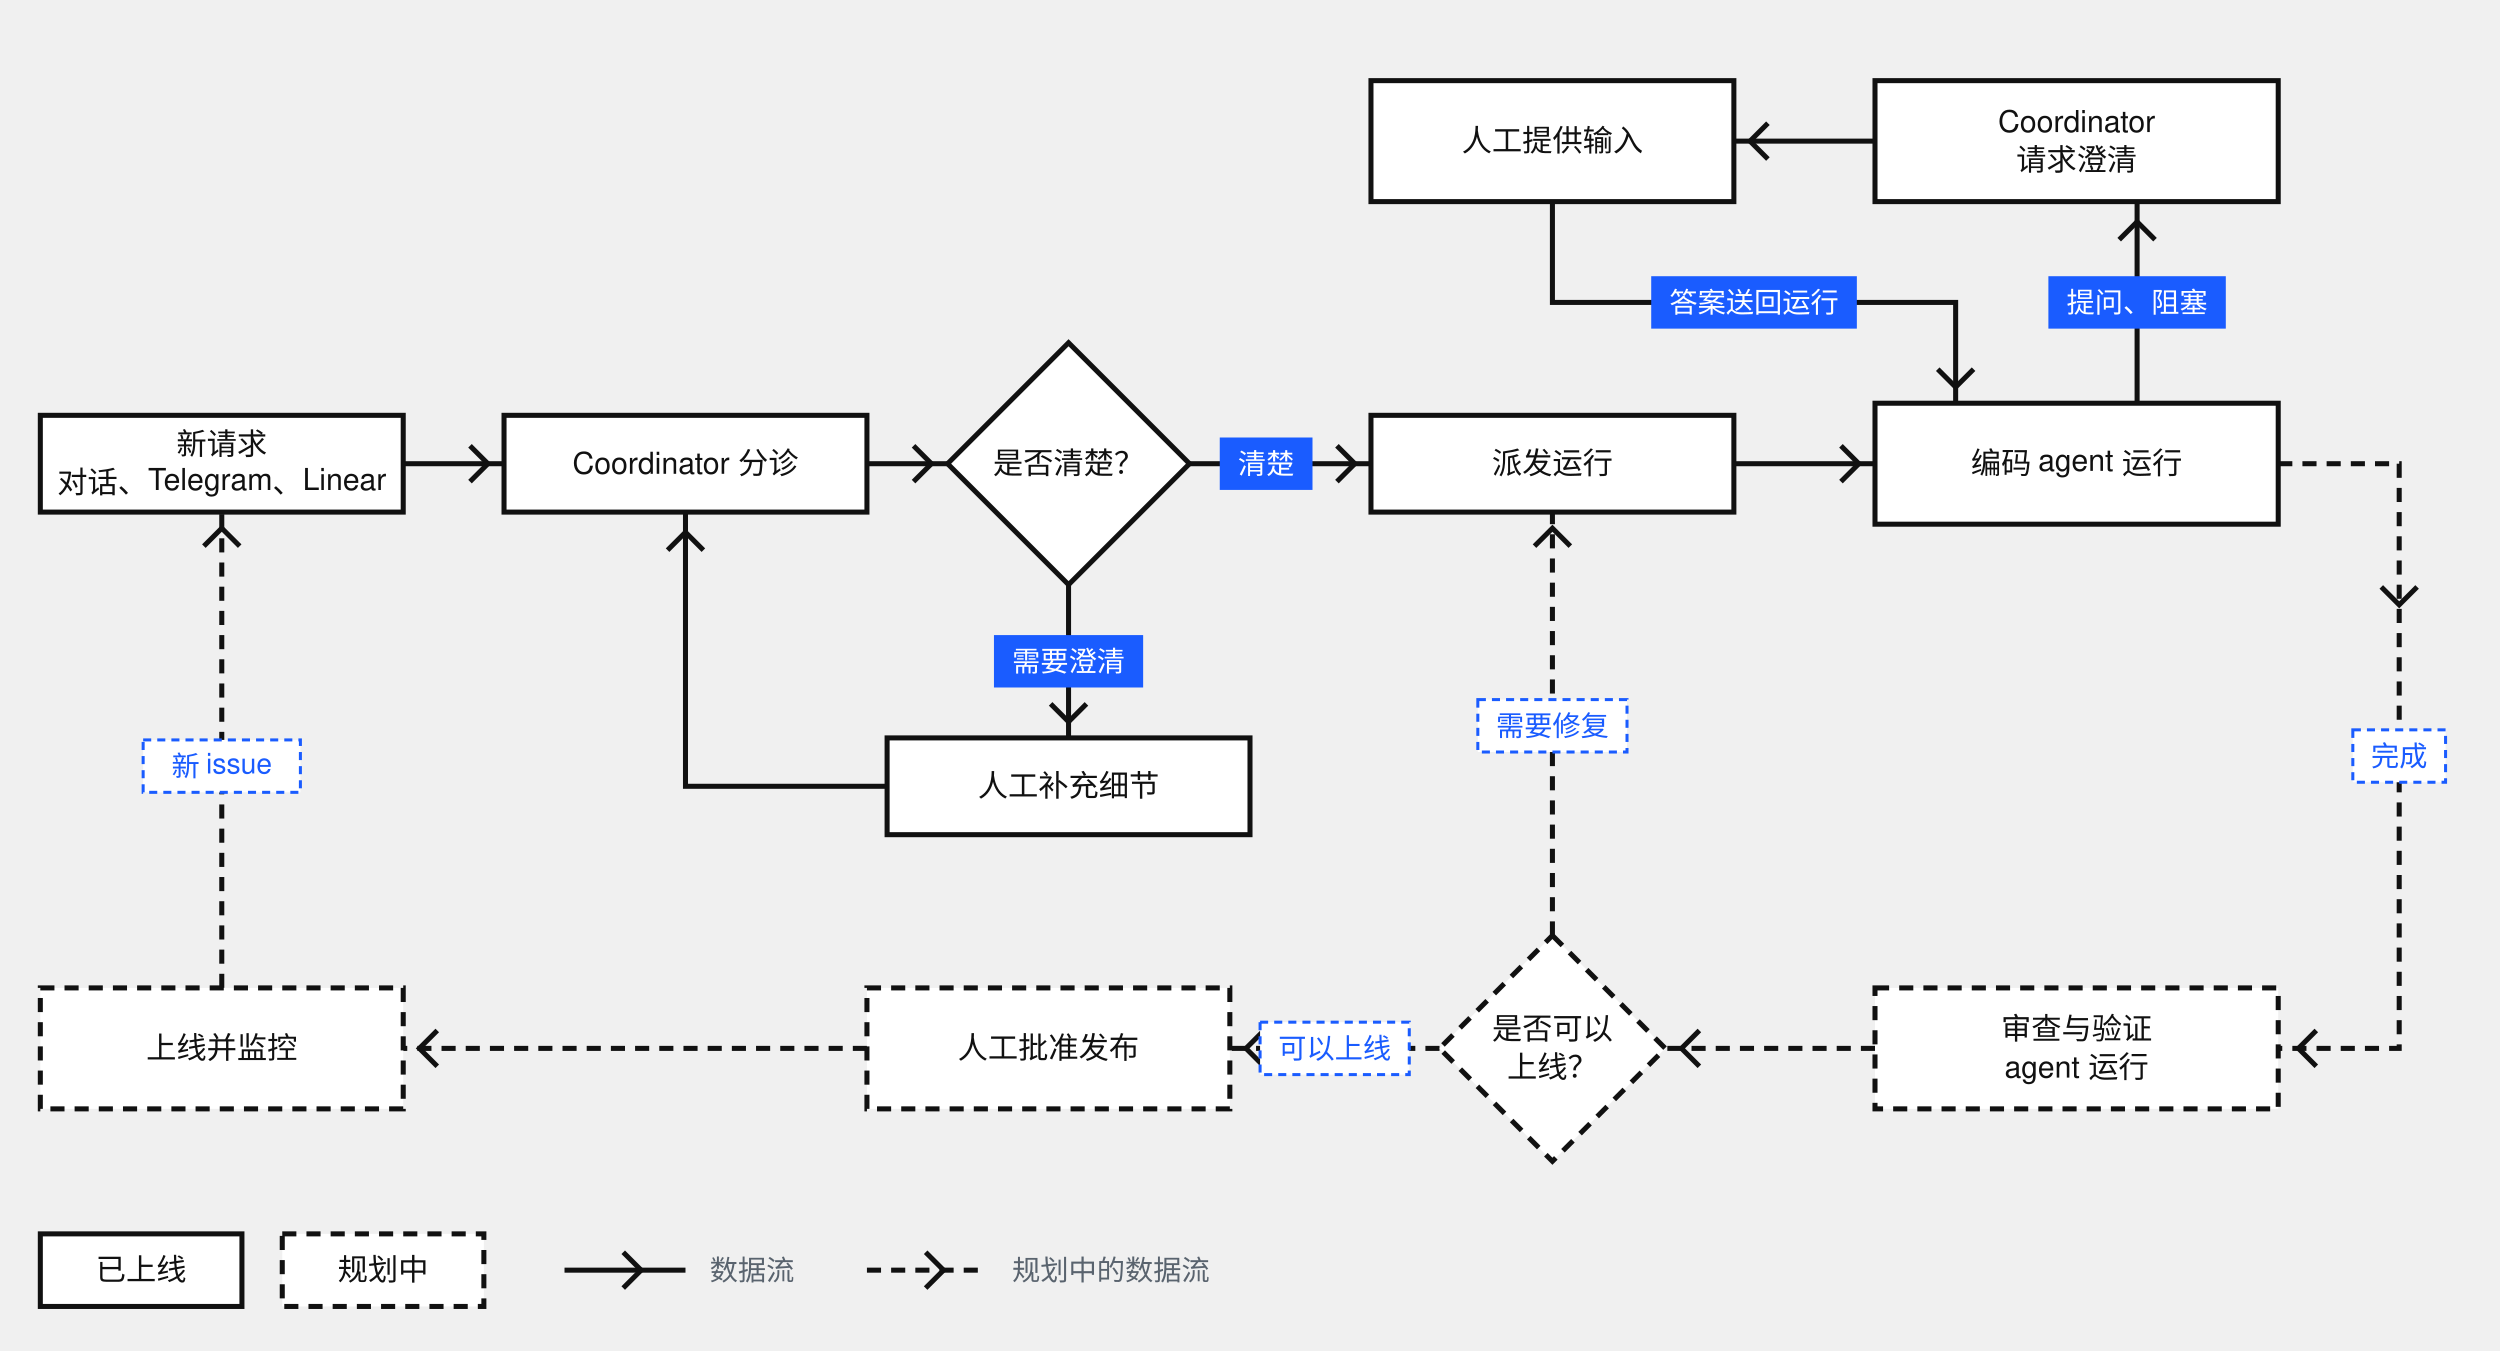
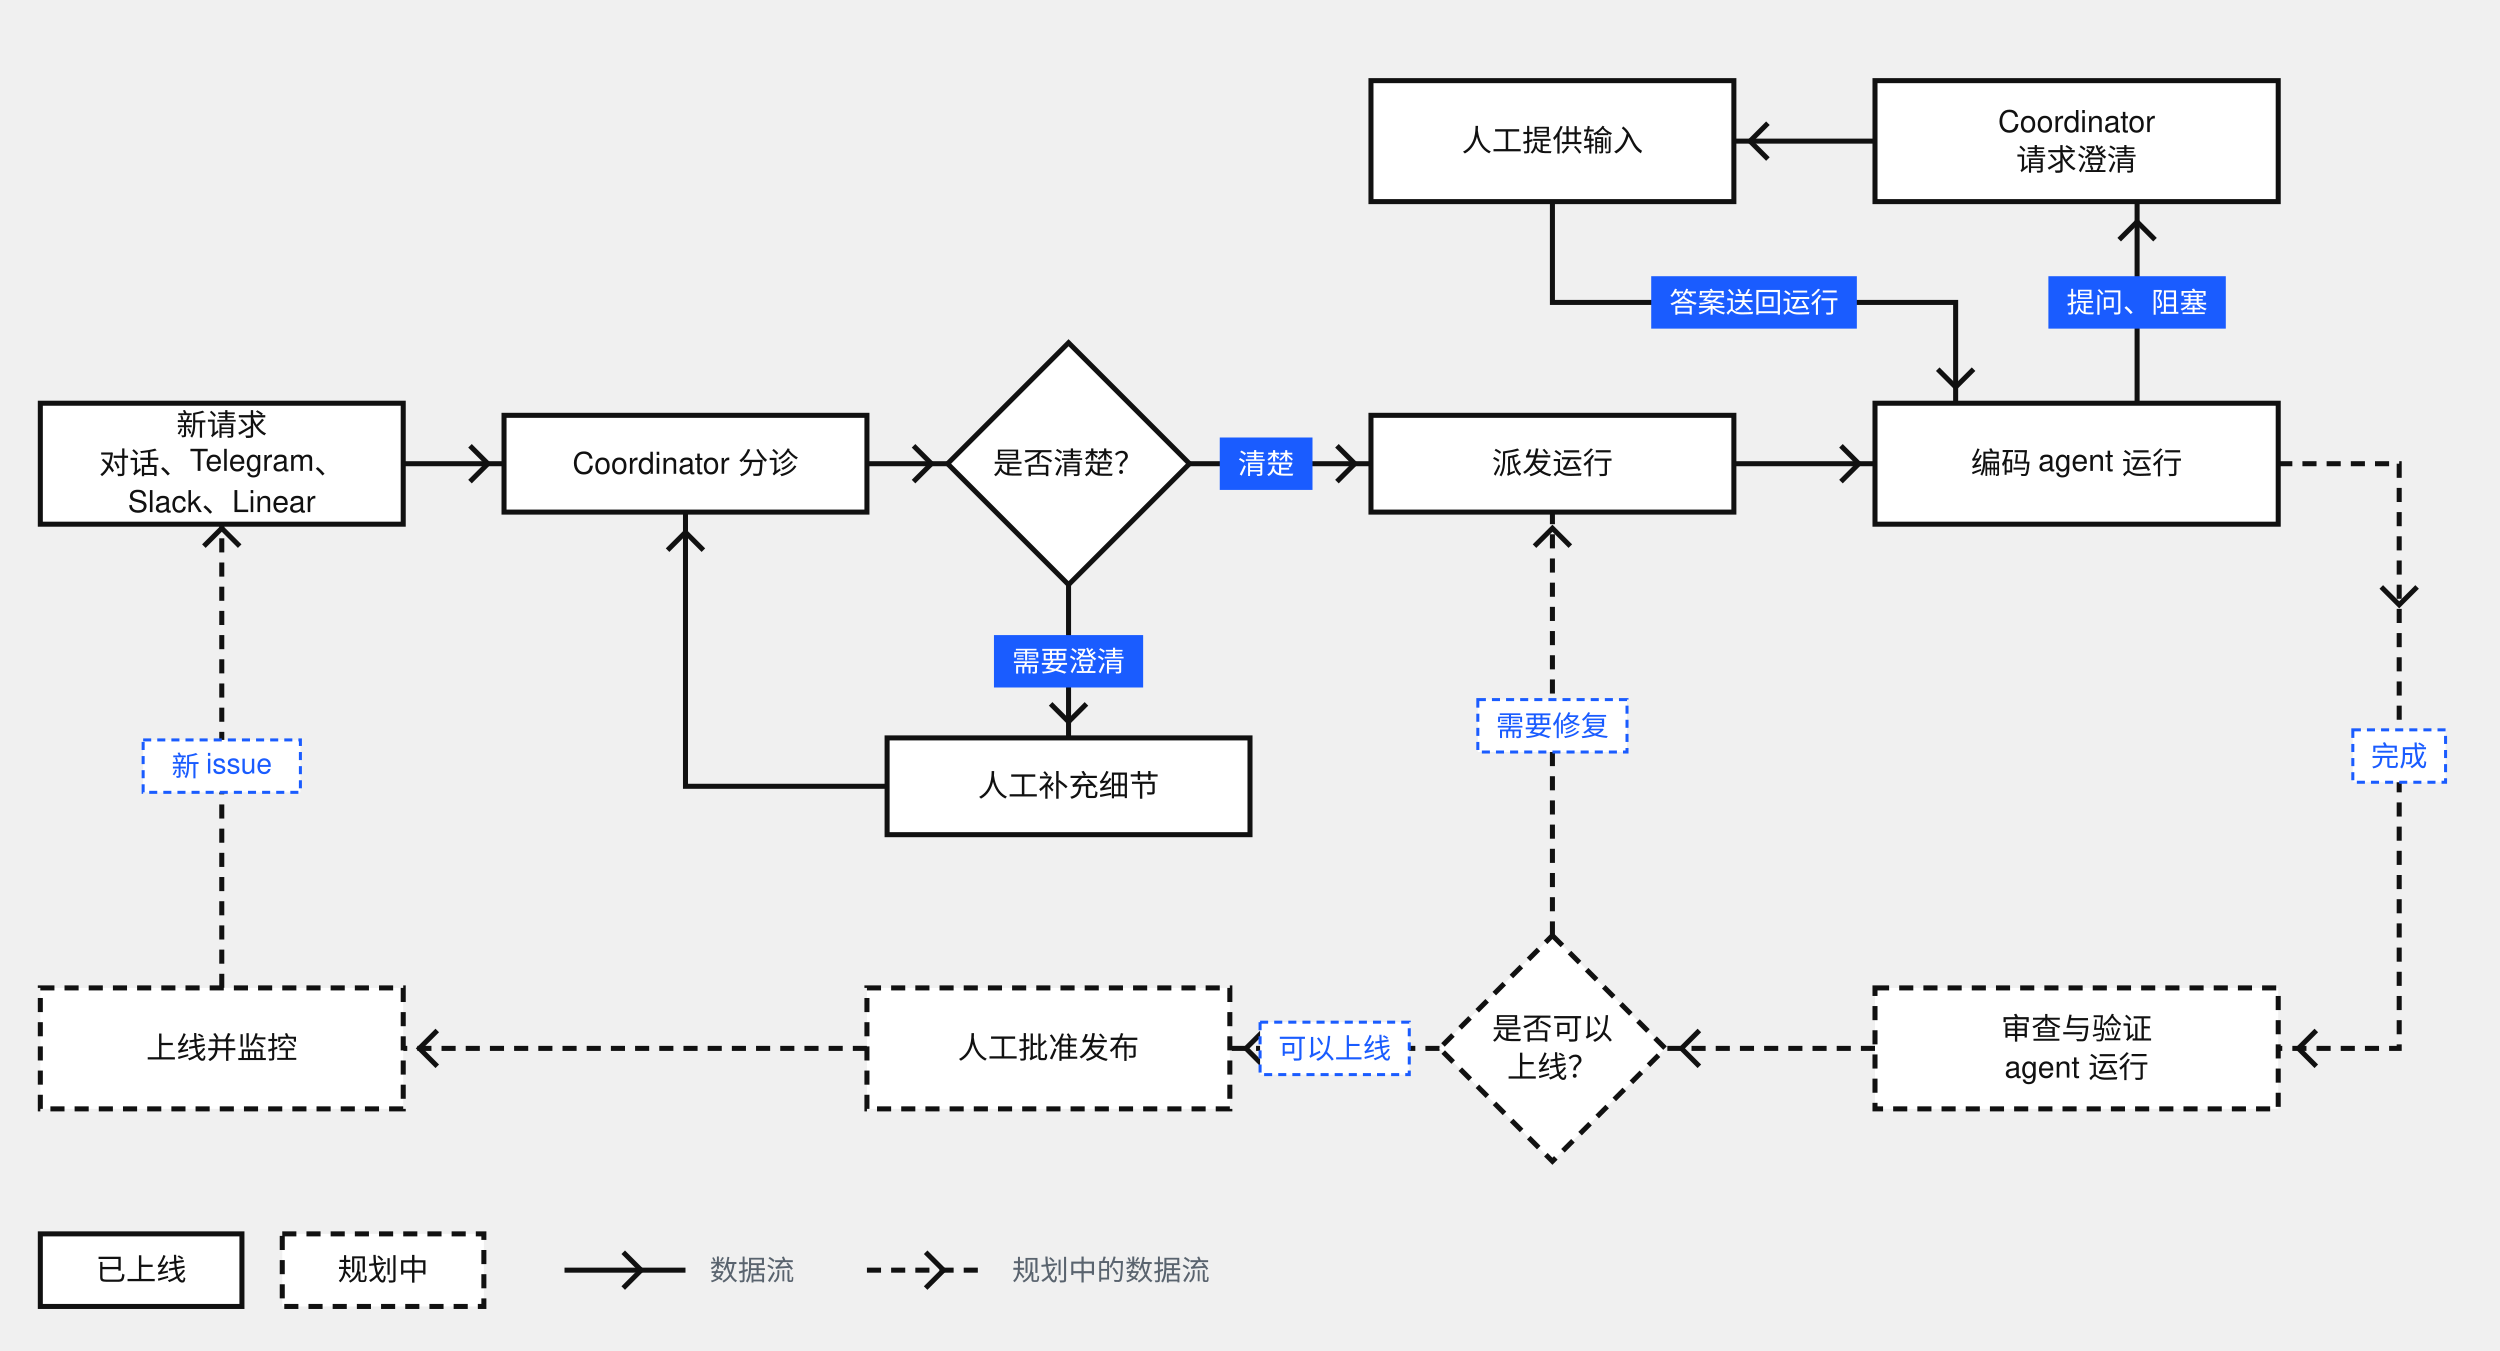
<svg xmlns="http://www.w3.org/2000/svg" width="1240" height="670" viewBox="0 0 1240 670" font-family="-apple-system, BlinkMacSystemFont, &quot;Segoe UI&quot;, Helvetica, Arial, &quot;PingFang SC&quot;, &quot;Noto Sans CJK SC&quot;, &quot;Microsoft YaHei&quot;, sans-serif" role="img" aria-label="任务在 Mikka 中的流转">
  <path d="M200 230 L250 230" fill="none" stroke="#111111" stroke-width="2.5" />
  <path d="M234 222 L242 230 L234 238" fill="none" stroke="#111111" stroke-width="2.5" stroke-linecap="square" stroke-linejoin="miter" />
  <path d="M430 230 L470 230" fill="none" stroke="#111111" stroke-width="2.5" />
  <path d="M454 222 L462 230 L454 238" fill="none" stroke="#111111" stroke-width="2.5" stroke-linecap="square" stroke-linejoin="miter" />
  <path d="M590 230 L680 230" fill="none" stroke="#111111" stroke-width="2.5" />
  <path d="M664 222 L672 230 L664 238" fill="none" stroke="#111111" stroke-width="2.5" stroke-linecap="square" stroke-linejoin="miter" />
  <rect x="605" y="217" width="46" height="26" fill="#1a5cff" />
  <text x="628" y="235" text-anchor="middle" font-size="14" fill="#ffffff">清楚</text>
  <path d="M860 230 L930 230" fill="none" stroke="#111111" stroke-width="2.5" />
  <path d="M914 222 L922 230 L914 238" fill="none" stroke="#111111" stroke-width="2.5" stroke-linecap="square" stroke-linejoin="miter" />
  <path d="M530 290 L530 366" fill="none" stroke="#111111" stroke-width="2.5" />
  <path d="M522 350 L530 358 L538 350" fill="none" stroke="#111111" stroke-width="2.5" stroke-linecap="square" stroke-linejoin="miter" />
  <rect x="493" y="315" width="74" height="26" fill="#1a5cff" />
  <text x="530" y="333" text-anchor="middle" font-size="14" fill="#ffffff">需要澄清</text>
  <path d="M440 390 L340 390 L340 254" fill="none" stroke="#111111" stroke-width="2.5" />
  <path d="M332 272 L340 264 L348 272" fill="none" stroke="#111111" stroke-width="2.5" stroke-linecap="square" stroke-linejoin="miter" />
  <path d="M1060 200 L1060 100" fill="none" stroke="#111111" stroke-width="2.5" />
  <path d="M1052 118 L1060 110 L1068 118" fill="none" stroke="#111111" stroke-width="2.5" stroke-linecap="square" stroke-linejoin="miter" />
  <rect x="1016" y="137" width="88" height="26" fill="#1a5cff" />
  <text x="1060" y="155" text-anchor="middle" font-size="14" fill="#ffffff">提问、阻塞</text>
  <path d="M930 70 L860 70" fill="none" stroke="#111111" stroke-width="2.5" />
  <path d="M876 62 L868 70 L876 78" fill="none" stroke="#111111" stroke-width="2.5" stroke-linecap="square" stroke-linejoin="miter" />
  <path d="M770 100 L770 150 L970 150 L970 200" fill="none" stroke="#111111" stroke-width="2.5" />
  <path d="M962 184 L970 192 L978 184" fill="none" stroke="#111111" stroke-width="2.5" stroke-linecap="square" stroke-linejoin="miter" />
  <rect x="819" y="137" width="102" height="26" fill="#1a5cff" />
  <text x="870" y="155" text-anchor="middle" font-size="14" fill="#ffffff">答案送回运行</text>
  <path d="M1130 230 L1190 230 L1190 520 L1130 520" fill="none" stroke="#111111" stroke-width="2.5" stroke-dasharray="7 5" />
  <path d="M1182 292 L1190 300 L1198 292" fill="none" stroke="#111111" stroke-width="2.5" stroke-linecap="square" stroke-linejoin="miter" />
  <path d="M1148 512 L1140 520 L1148 528" fill="none" stroke="#111111" stroke-width="2.5" stroke-linecap="square" stroke-linejoin="miter" />
  <rect x="1167" y="362" width="46" height="26" fill="#ffffff" stroke="#1a5cff" stroke-width="1.5" stroke-dasharray="4 3" />
  <text x="1190" y="380" text-anchor="middle" font-size="14" fill="#1a5cff">完成</text>
  <path d="M930 520 L826 520" fill="none" stroke="#111111" stroke-width="2.5" stroke-dasharray="7 5" />
  <path d="M842 512 L834 520 L842 528" fill="none" stroke="#111111" stroke-width="2.5" stroke-linecap="square" stroke-linejoin="miter" />
  <path d="M770 464 L770 254" fill="none" stroke="#111111" stroke-width="2.5" stroke-dasharray="7 5" />
  <path d="M762 270 L770 262 L778 270" fill="none" stroke="#111111" stroke-width="2.5" stroke-linecap="square" stroke-linejoin="miter" />
  <rect x="733" y="347" width="74" height="26" fill="#ffffff" stroke="#1a5cff" stroke-width="1.5" stroke-dasharray="4 3" />
  <text x="770" y="365" text-anchor="middle" font-size="14" fill="#1a5cff">需要修复</text>
  <path d="M714 520 L610 520" fill="none" stroke="#111111" stroke-width="2.5" stroke-dasharray="7 5" />
  <path d="M626 512 L618 520 L626 528" fill="none" stroke="#111111" stroke-width="2.5" stroke-linecap="square" stroke-linejoin="miter" />
  <rect x="625" y="507" width="74" height="26" fill="#ffffff" stroke="#1a5cff" stroke-width="1.5" stroke-dasharray="4 3" />
  <text x="662" y="525" text-anchor="middle" font-size="14" fill="#1a5cff">可以上线</text>
  <path d="M430 520 L200 520" fill="none" stroke="#111111" stroke-width="2.5" stroke-dasharray="7 5" />
  <path d="M216 512 L208 520 L216 528" fill="none" stroke="#111111" stroke-width="2.5" stroke-linecap="square" stroke-linejoin="miter" />
  <path d="M110 490 L110 254" fill="none" stroke="#111111" stroke-width="2.5" stroke-dasharray="7 5" />
  <path d="M102 270 L110 262 L118 270" fill="none" stroke="#111111" stroke-width="2.5" stroke-linecap="square" stroke-linejoin="miter" />
  <rect x="71" y="367" width="78" height="26" fill="#ffffff" stroke="#1a5cff" stroke-width="1.5" stroke-dasharray="4 3" />
  <text x="110" y="385" text-anchor="middle" font-size="14" fill="#1a5cff">新 issue</text>
-   <rect x="20" y="206" width="180" height="48" fill="#ffffff" stroke="#111111" stroke-width="2.5" />
-   <text x="110" y="225.5" text-anchor="middle" font-size="15" fill="#111111">新请求</text>
-   <text x="110" y="244.5" text-anchor="middle" font-size="15" fill="#111111">对话、Telegram、Linear</text>
+   <rect x="20" y="200" width="180" height="60" fill="#ffffff" stroke="#111111" stroke-width="2.5" />
+   <text x="110" y="216" text-anchor="middle" font-size="15" fill="#111111">新请求</text>
+   <text x="110" y="235" text-anchor="middle" font-size="15" fill="#111111">对话、Telegram、</text>
+   <text x="110" y="254" text-anchor="middle" font-size="15" fill="#111111">Slack、Linear</text>
  <rect x="250" y="206" width="180" height="48" fill="#ffffff" stroke="#111111" stroke-width="2.5" />
  <text x="340" y="235" text-anchor="middle" font-size="15" fill="#111111">Coordinator 分诊</text>
  <rect x="680" y="206" width="180" height="48" fill="#ffffff" stroke="#111111" stroke-width="2.5" />
  <text x="770" y="235" text-anchor="middle" font-size="15" fill="#111111">派发运行</text>
  <rect x="930" y="200" width="200" height="60" fill="#ffffff" stroke="#111111" stroke-width="2.5" />
  <text x="1030" y="235" text-anchor="middle" font-size="15" fill="#111111">编码 agent 运行</text>
  <rect x="930" y="40" width="200" height="60" fill="#ffffff" stroke="#111111" stroke-width="2.5" />
  <text x="1030" y="65.5" text-anchor="middle" font-size="15" fill="#111111">Coordinator</text>
  <text x="1030" y="84.5" text-anchor="middle" font-size="15" fill="#111111">请求澄清</text>
  <rect x="680" y="40" width="180" height="60" fill="#ffffff" stroke="#111111" stroke-width="2.5" />
  <text x="770" y="75" text-anchor="middle" font-size="15" fill="#111111">人工提供输入</text>
  <rect x="440" y="366" width="180" height="48" fill="#ffffff" stroke="#111111" stroke-width="2.5" />
  <text x="530" y="395" text-anchor="middle" font-size="15" fill="#111111">人工补充细节</text>
  <rect x="930" y="490" width="200" height="60" fill="#ffffff" stroke="#111111" stroke-width="2.5" stroke-dasharray="7 5" />
  <text x="1030" y="515.5" text-anchor="middle" font-size="15" fill="#111111">审查与验证</text>
  <text x="1030" y="534.5" text-anchor="middle" font-size="15" fill="#111111">agent 运行</text>
  <rect x="430" y="490" width="180" height="60" fill="#ffffff" stroke="#111111" stroke-width="2.5" stroke-dasharray="7 5" />
  <text x="520" y="525" text-anchor="middle" font-size="15" fill="#111111">人工批准发布</text>
  <rect x="20" y="490" width="180" height="60" fill="#ffffff" stroke="#111111" stroke-width="2.5" stroke-dasharray="7 5" />
  <text x="110" y="525" text-anchor="middle" font-size="15" fill="#111111">上线并监控</text>
  <polygon points="530,170 590,230 530,290 470,230" fill="#ffffff" stroke="#111111" stroke-width="2.5" stroke-linejoin="miter" />
  <text x="530" y="235" text-anchor="middle" font-size="15" fill="#111111">是否清楚？</text>
  <polygon points="770,464 826,520 770,576 714,520" fill="#ffffff" stroke="#111111" stroke-width="2.5" stroke-linejoin="miter" stroke-dasharray="7 5" />
  <text x="770" y="515.5" text-anchor="middle" font-size="15" fill="#111111">是否可以</text>
  <text x="770" y="534.5" text-anchor="middle" font-size="15" fill="#111111">上线？</text>
  <rect x="20" y="612" width="100" height="36" fill="#ffffff" stroke="#111111" stroke-width="2.5" />
  <text x="70" y="635" text-anchor="middle" font-size="15" fill="#111111">已上线</text>
  <rect x="140" y="612" width="100" height="36" fill="#ffffff" stroke="#111111" stroke-width="2.5" stroke-dasharray="7 5" />
  <text x="190" y="635" text-anchor="middle" font-size="15" fill="#111111">规划中</text>
  <path d="M280 630 L340 630" fill="none" stroke="#111111" stroke-width="2.5" />
  <path d="M310 622 L318 630 L310 638" fill="none" stroke="#111111" stroke-width="2.5" stroke-linecap="square" stroke-linejoin="miter" />
  <text x="352" y="635" font-size="14" fill="#59636e">数据流</text>
  <path d="M430 630 L490 630" fill="none" stroke="#111111" stroke-width="2.5" stroke-dasharray="7 5" />
  <path d="M460 622 L468 630 L460 638" fill="none" stroke="#111111" stroke-width="2.5" stroke-linecap="square" stroke-linejoin="miter" />
  <text x="502" y="635" font-size="14" fill="#59636e">规划中的数据流</text>
</svg>
